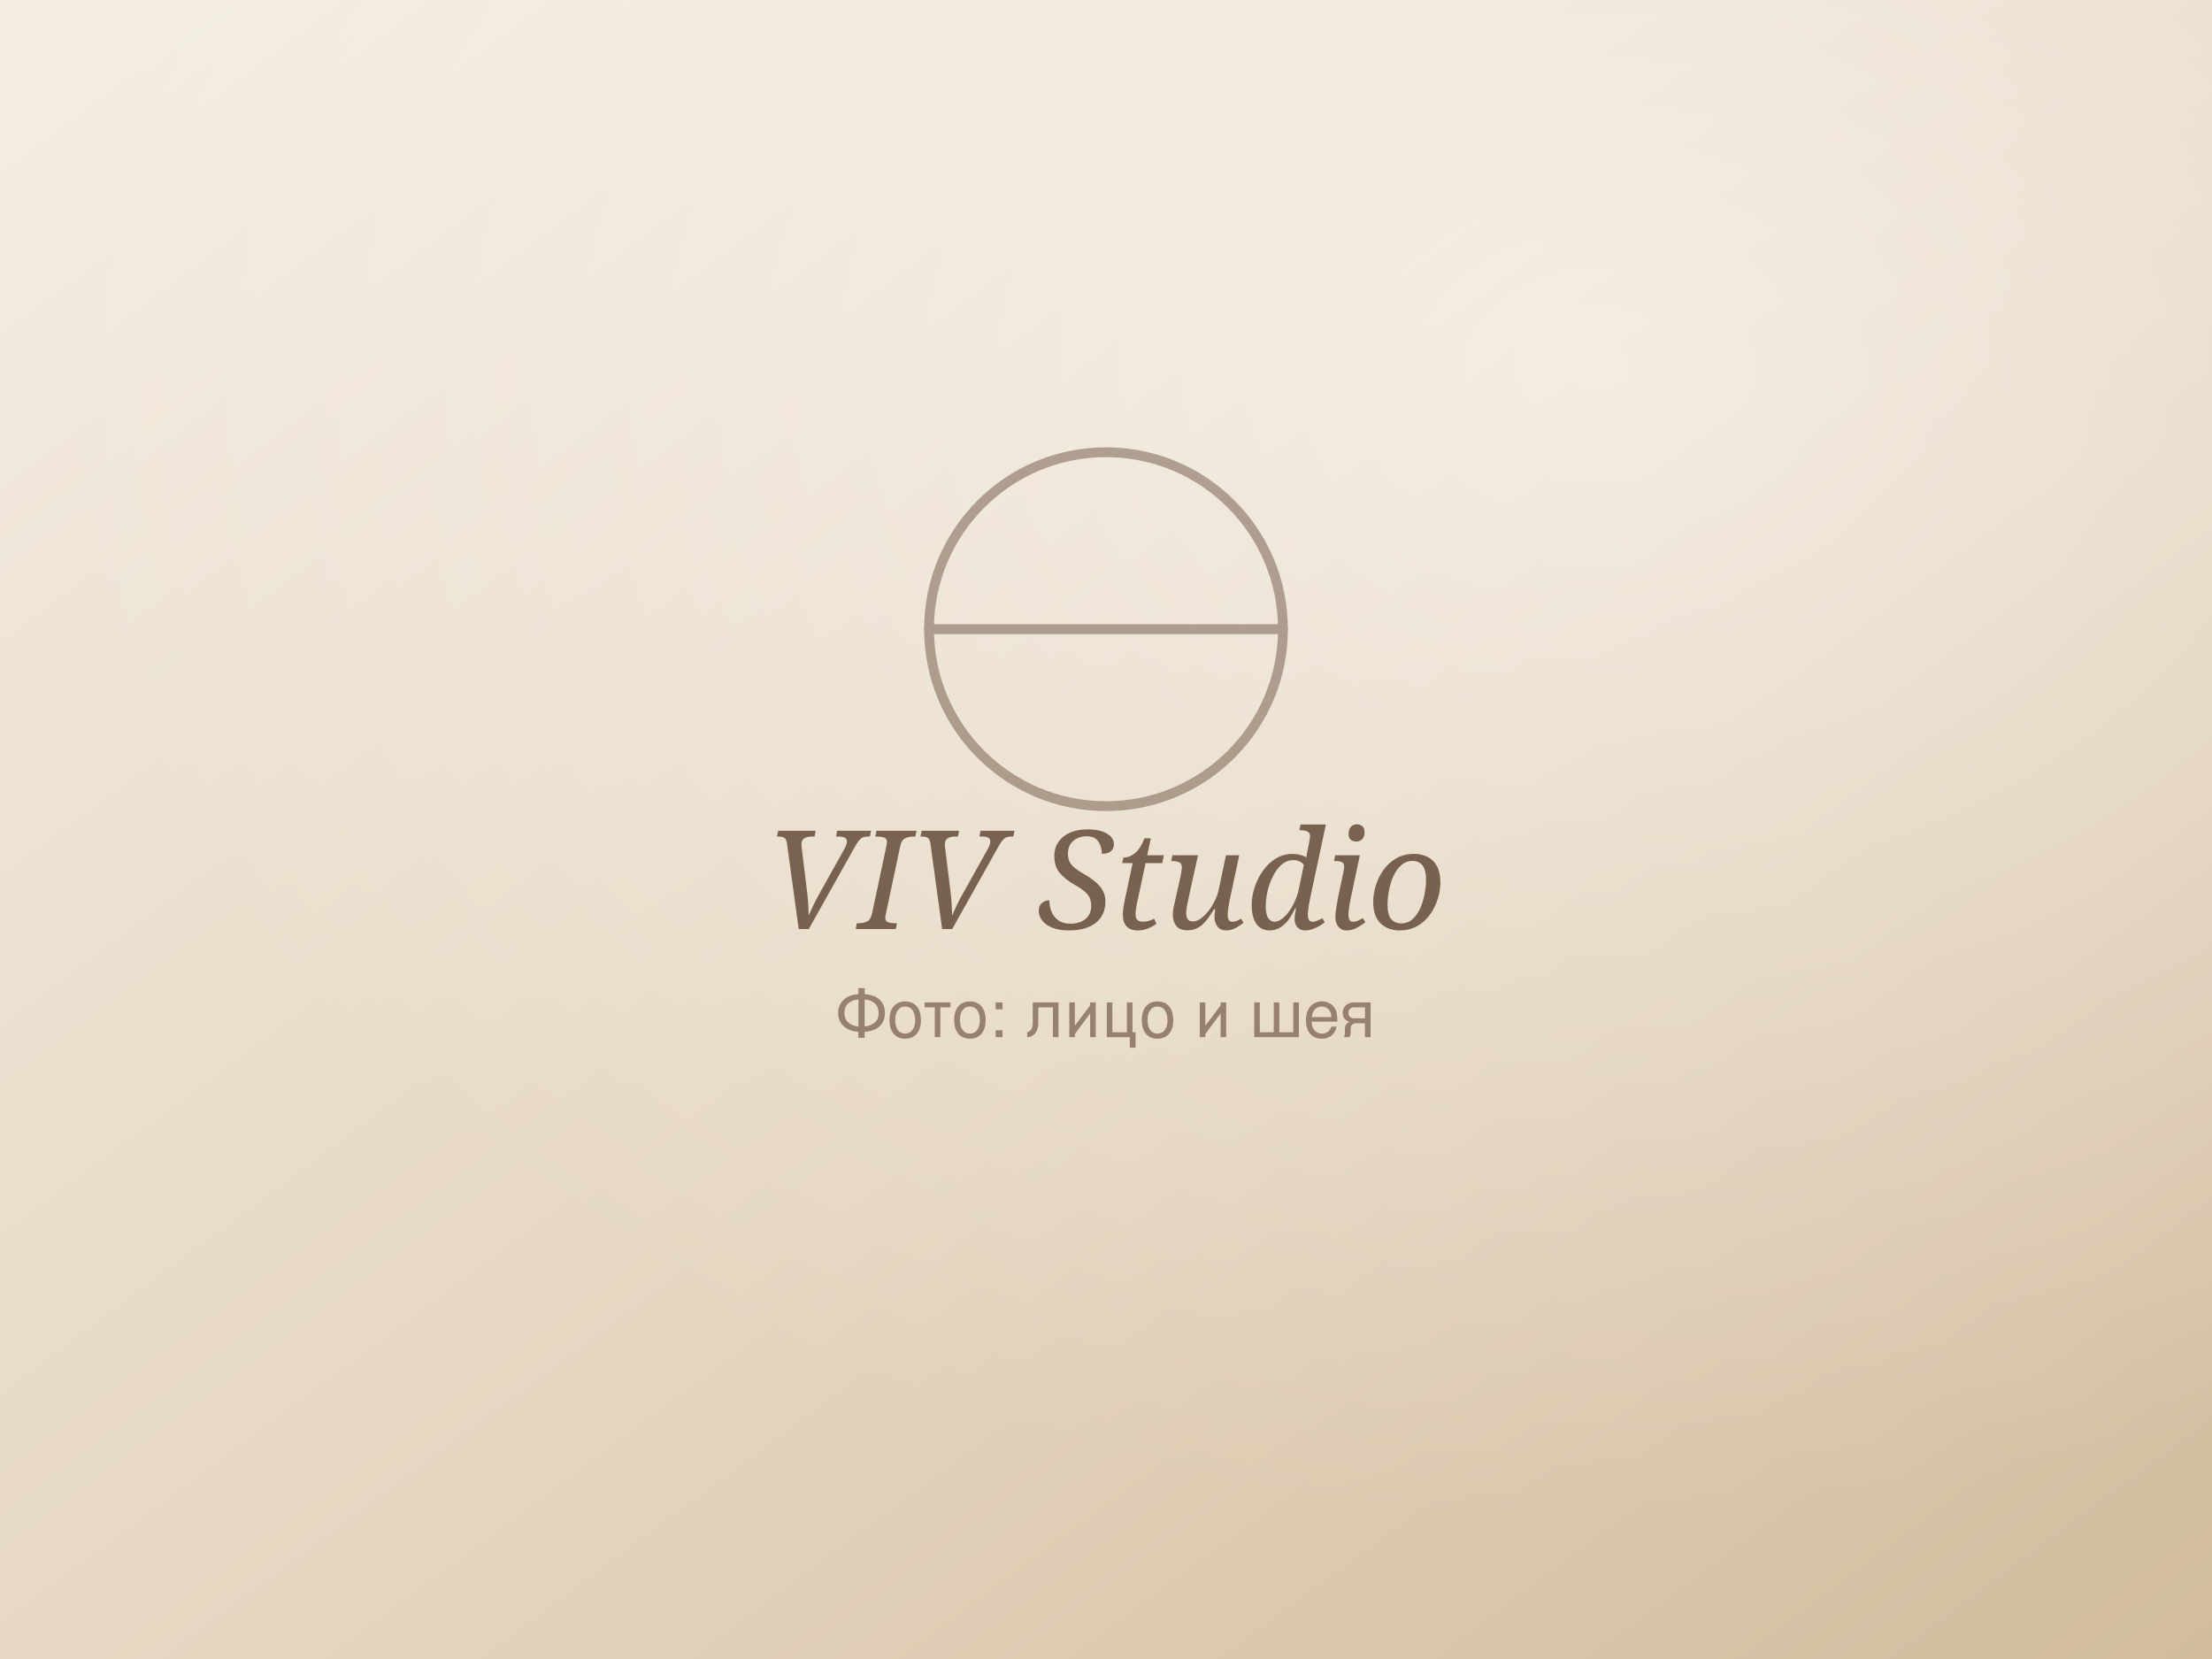
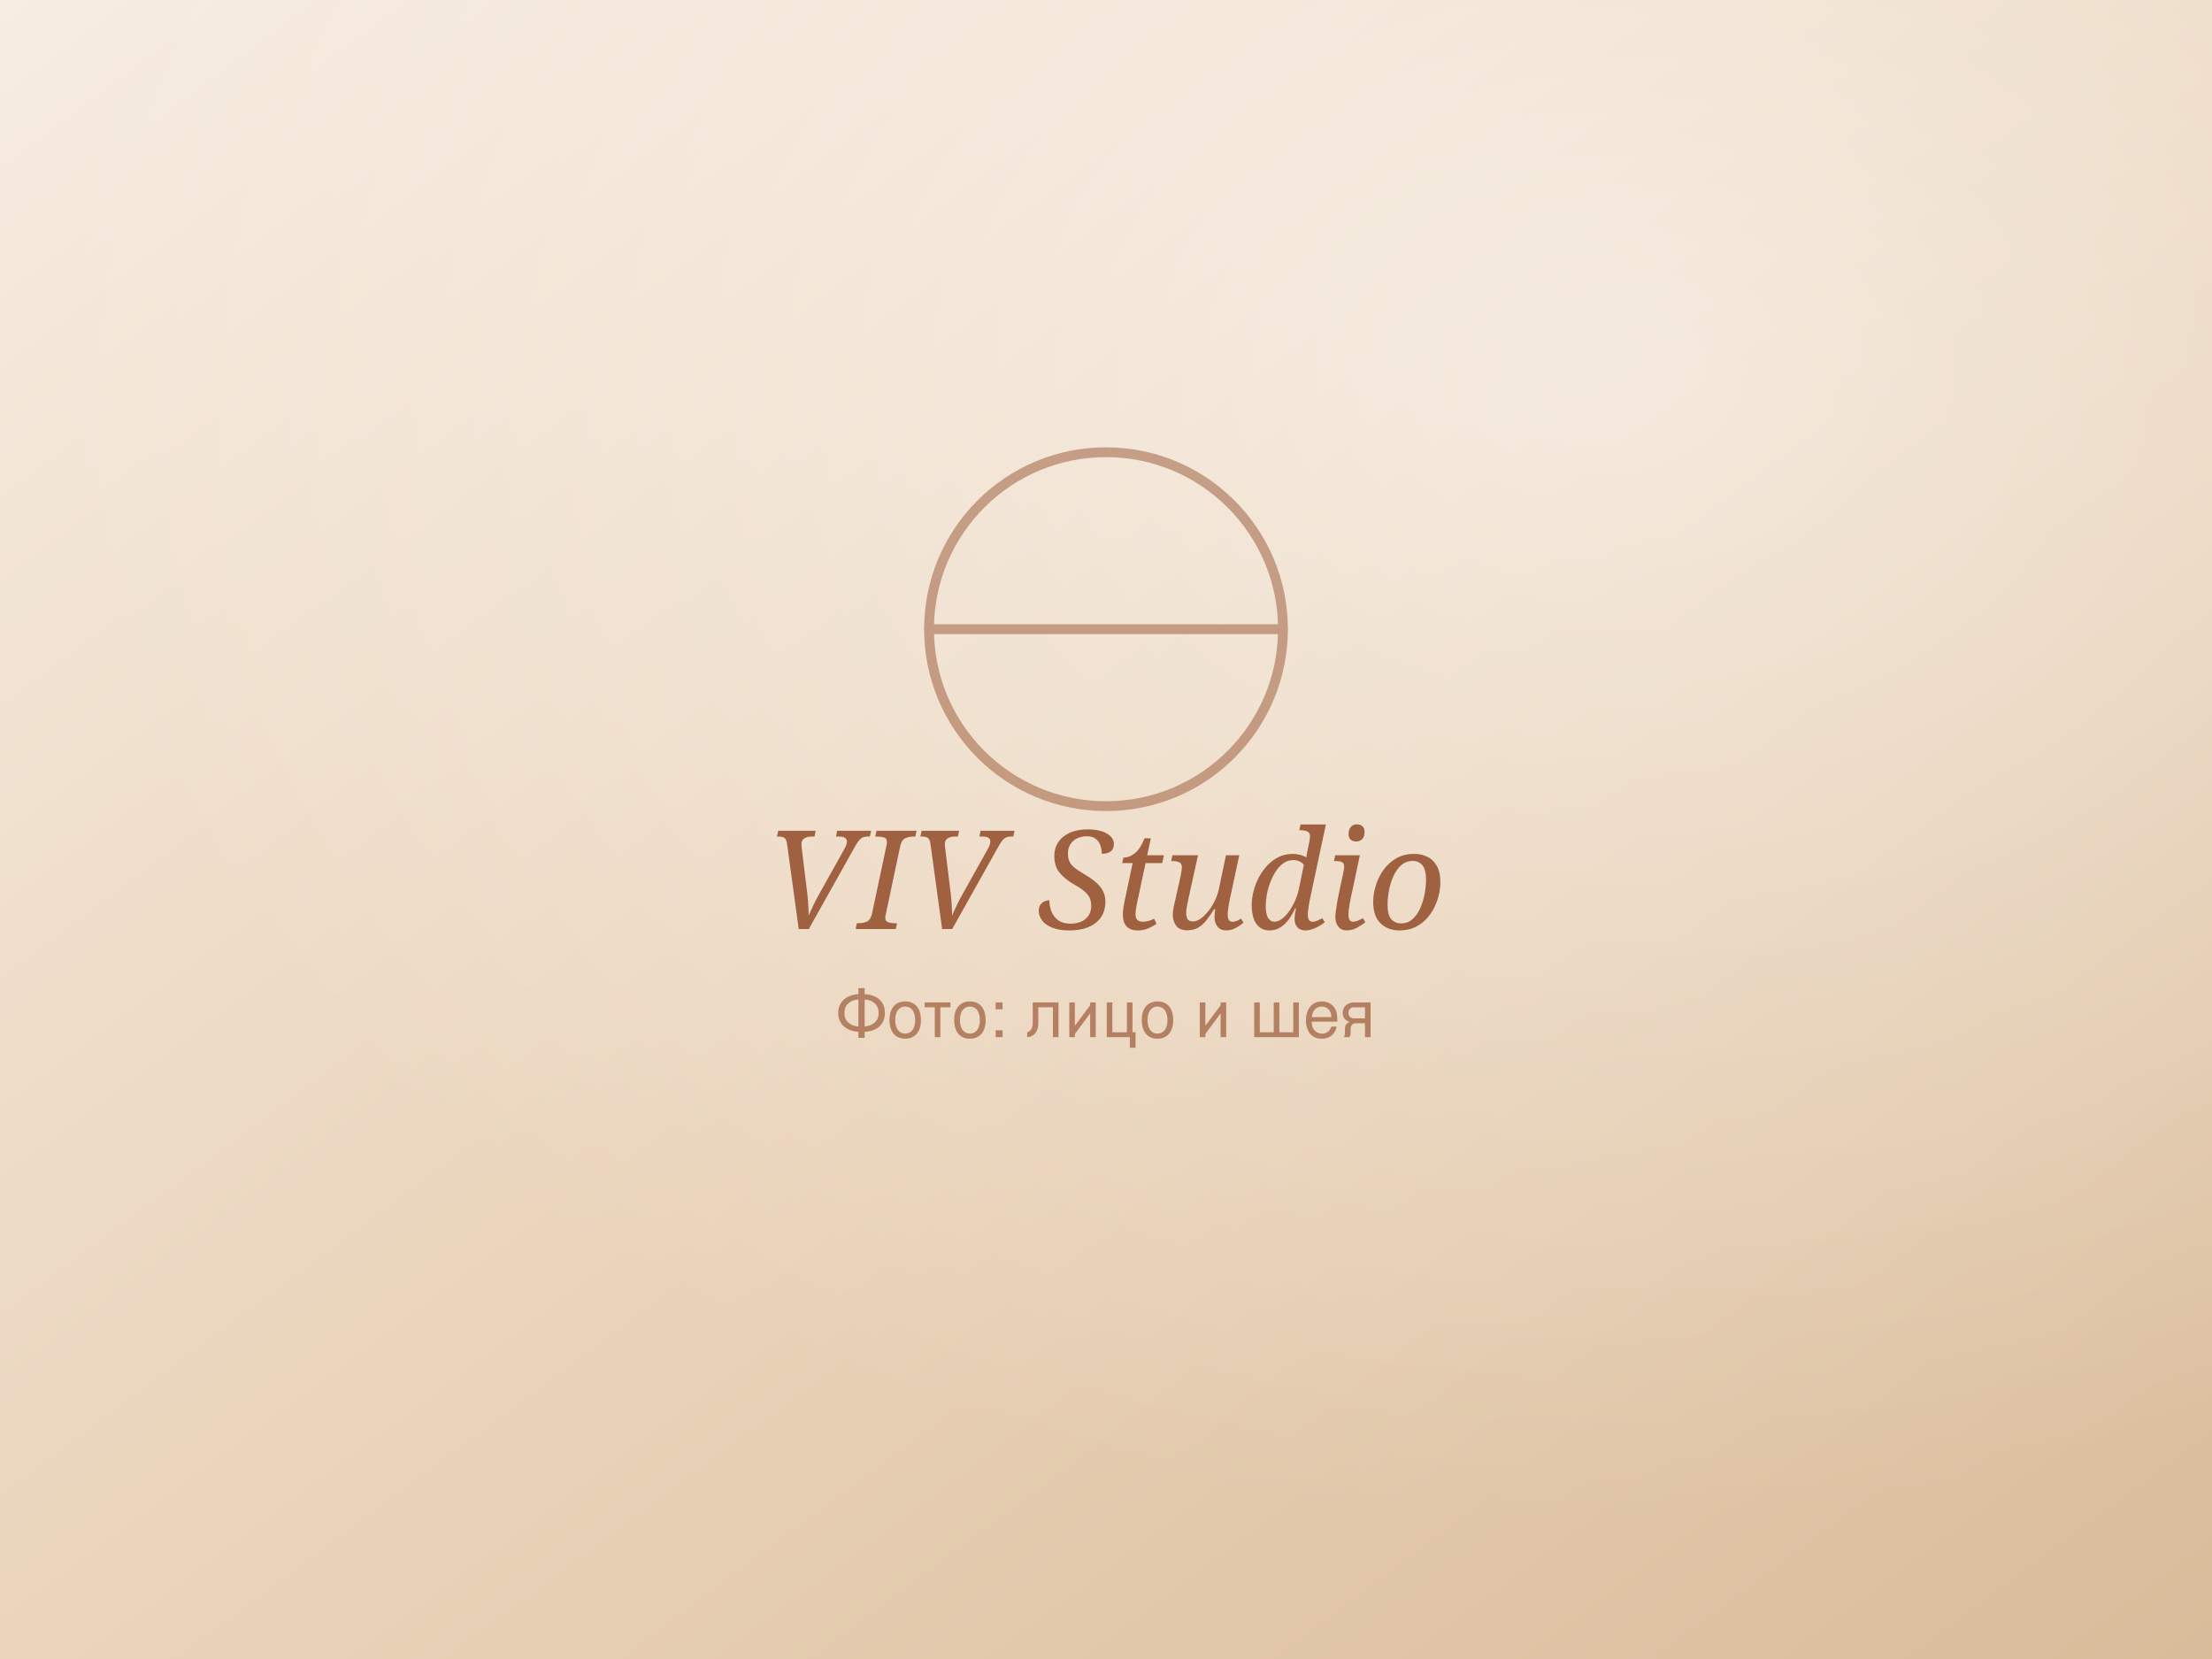
<svg xmlns="http://www.w3.org/2000/svg" viewBox="0 0 900 675" width="900" height="675" role="img">
  <defs>
    <linearGradient id="g" x1="0" y1="0" x2="1" y2="1">
-       <stop offset="0" stop-color="#F4EEE4" />
-       <stop offset=".55" stop-color="#E5D6C0" />
-       <stop offset="1" stop-color="#D2BB9E" />
+       <stop offset="0" stop-color="#F7EDE2" />
+       <stop offset=".55" stop-color="#E9D2B8" />
+       <stop offset="1" stop-color="#D9BC9A" />
    </linearGradient>
    <radialGradient id="s" cx=".72" cy=".22" r=".7">
      <stop offset="0" stop-color="#FFFFFF" stop-opacity=".5" />
      <stop offset="1" stop-color="#FFFFFF" stop-opacity="0" />
    </radialGradient>
  </defs>
  <rect width="900" height="675" fill="url(#g)" />
  <rect width="900" height="675" fill="url(#s)" />
-   <g opacity=".45" fill="none" stroke="#5F4533" stroke-width="4.0">
+   <g opacity=".45" fill="none" stroke="#8F4522" stroke-width="4.0">
    <circle cx="450.0" cy="256" r="72" />
    <path d="M378 256 l144 0" stroke-linecap="round" />
  </g>
-   <text x="50%" y="378" text-anchor="middle" font-family="Georgia,serif" font-style="italic" font-size="56" fill="#5F4533" opacity=".82">VIV Studio</text>
-   <text x="50%" y="422" text-anchor="middle" font-family="Helvetica,Arial,sans-serif" font-size="27" fill="#5F4533" opacity=".6">Фото: лицо и шея</text>
+   <text x="50%" y="378" text-anchor="middle" font-family="Georgia,serif" font-style="italic" font-size="56" fill="#8F4522" opacity=".82">VIV Studio</text>
+   <text x="50%" y="422" text-anchor="middle" font-family="Helvetica,Arial,sans-serif" font-size="27" fill="#8F4522" opacity=".6">Фото: лицо и шея</text>
</svg>
